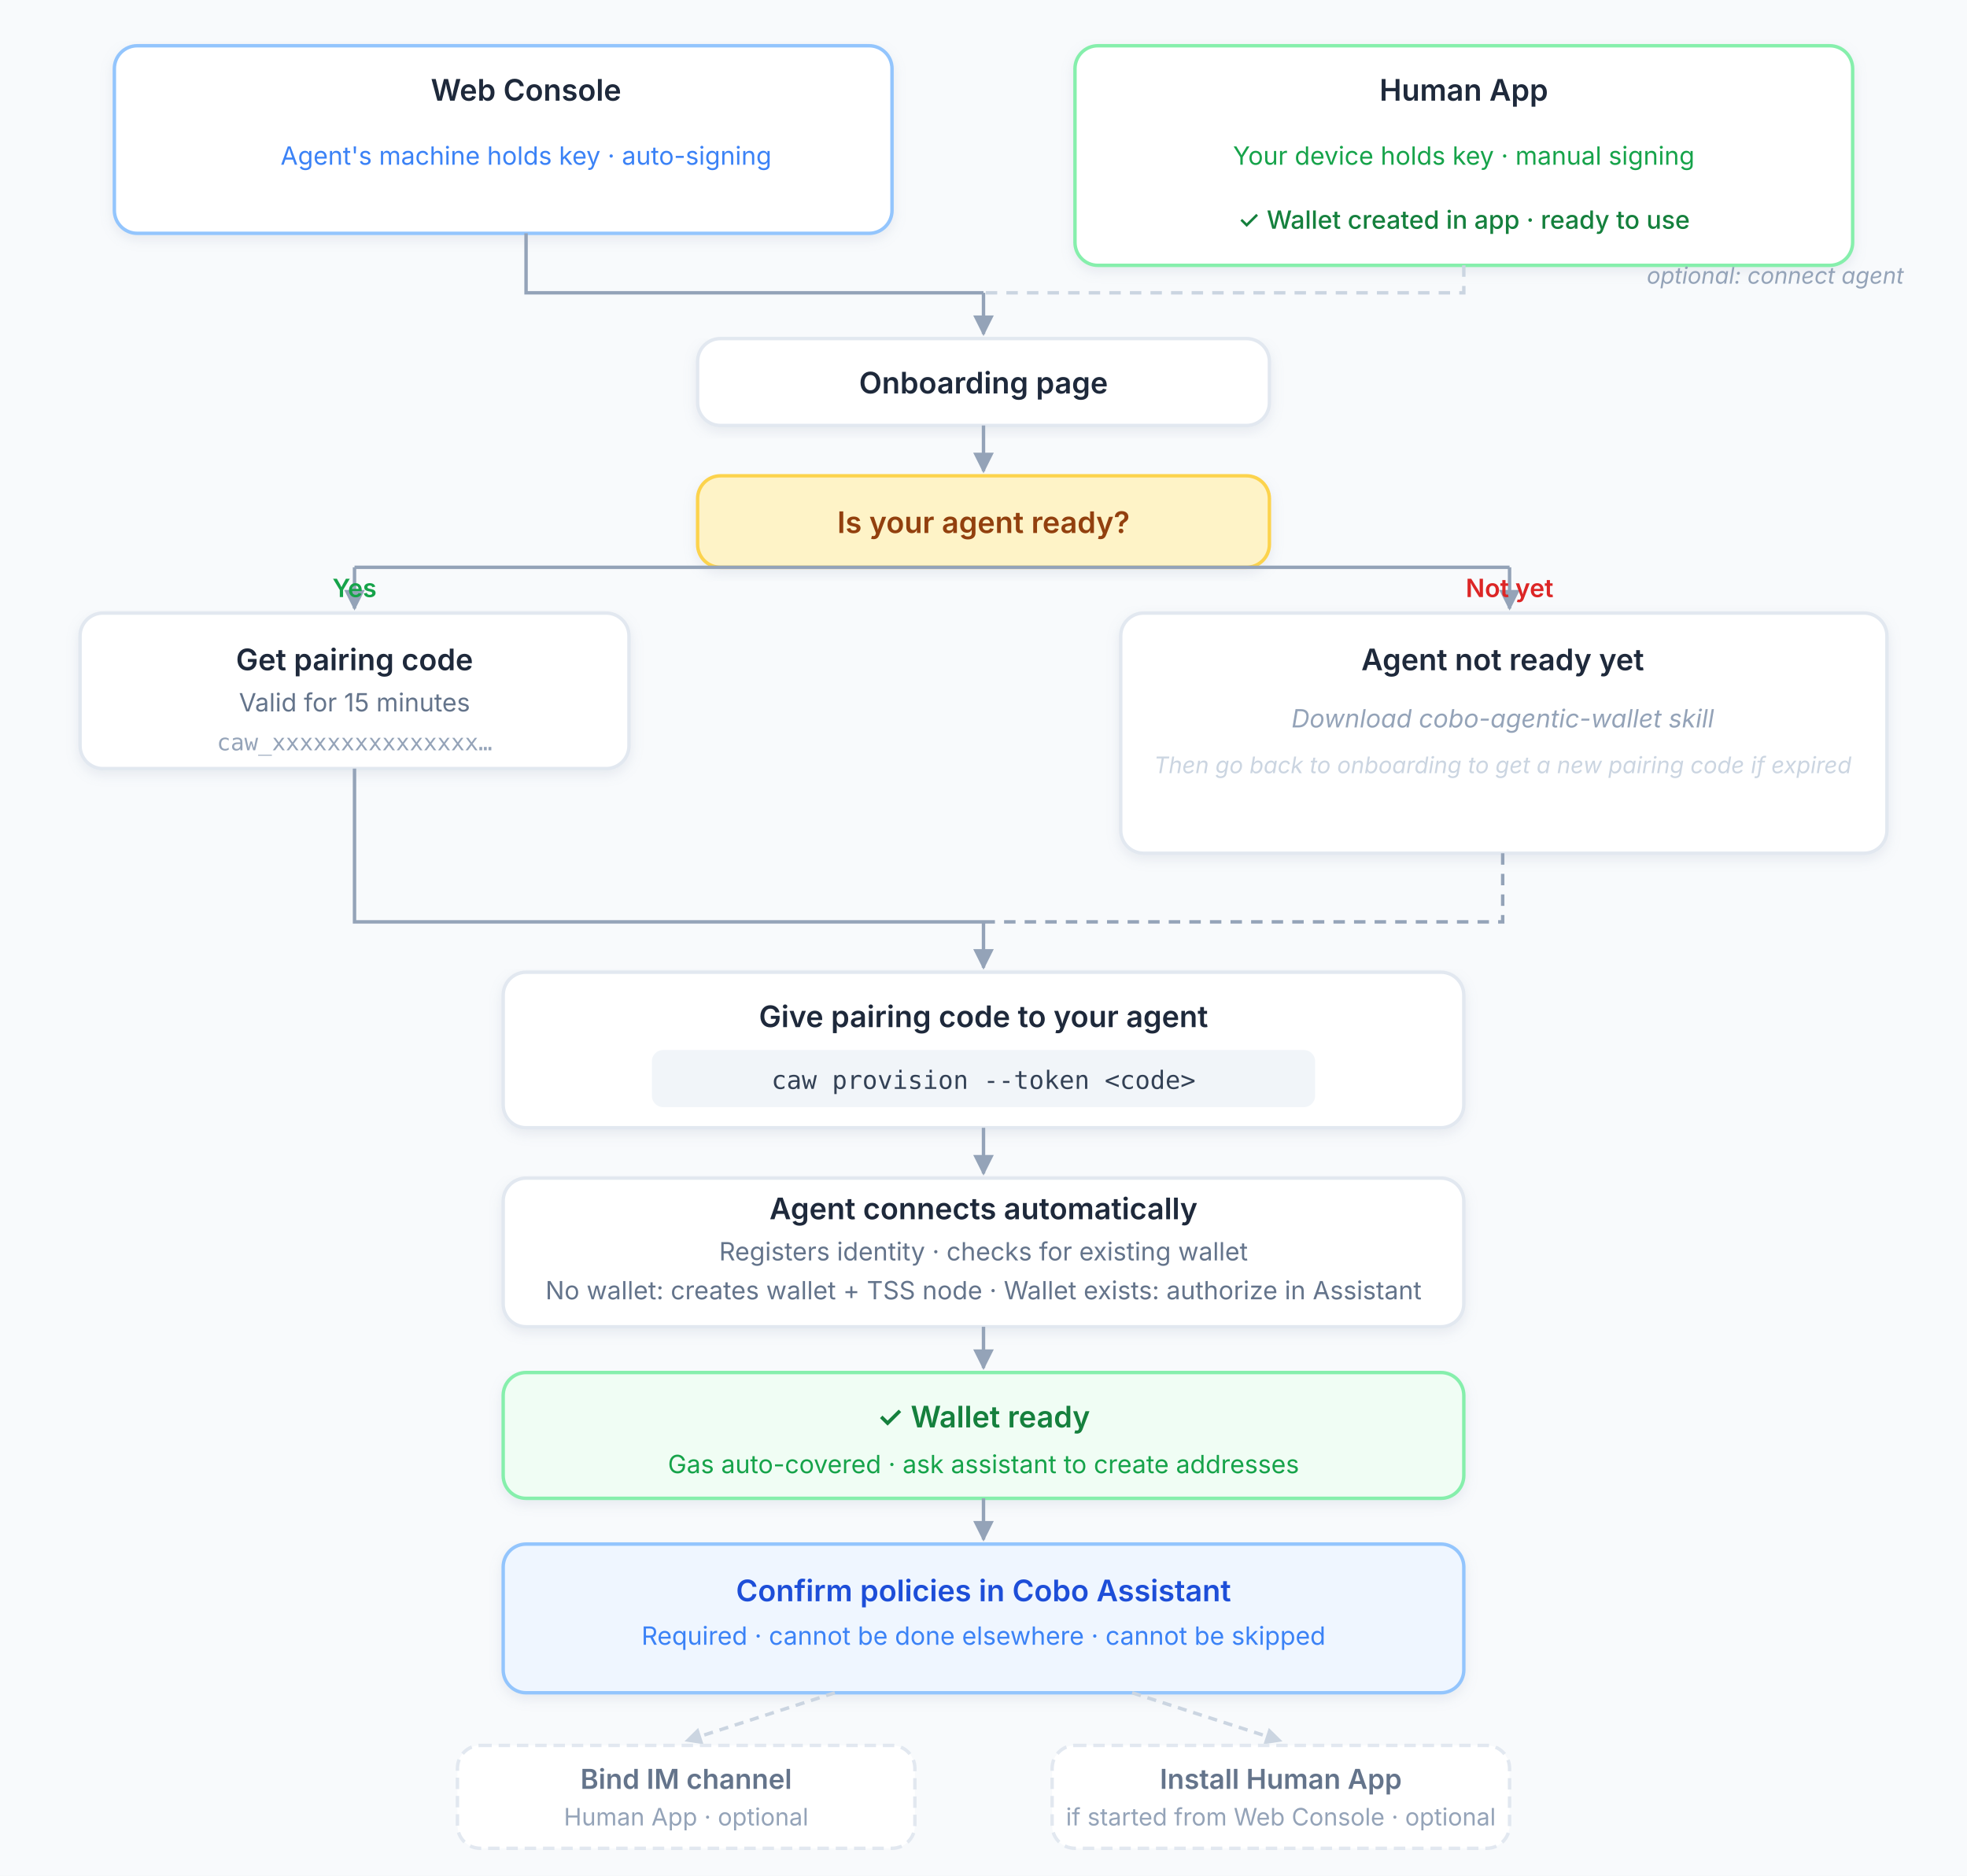
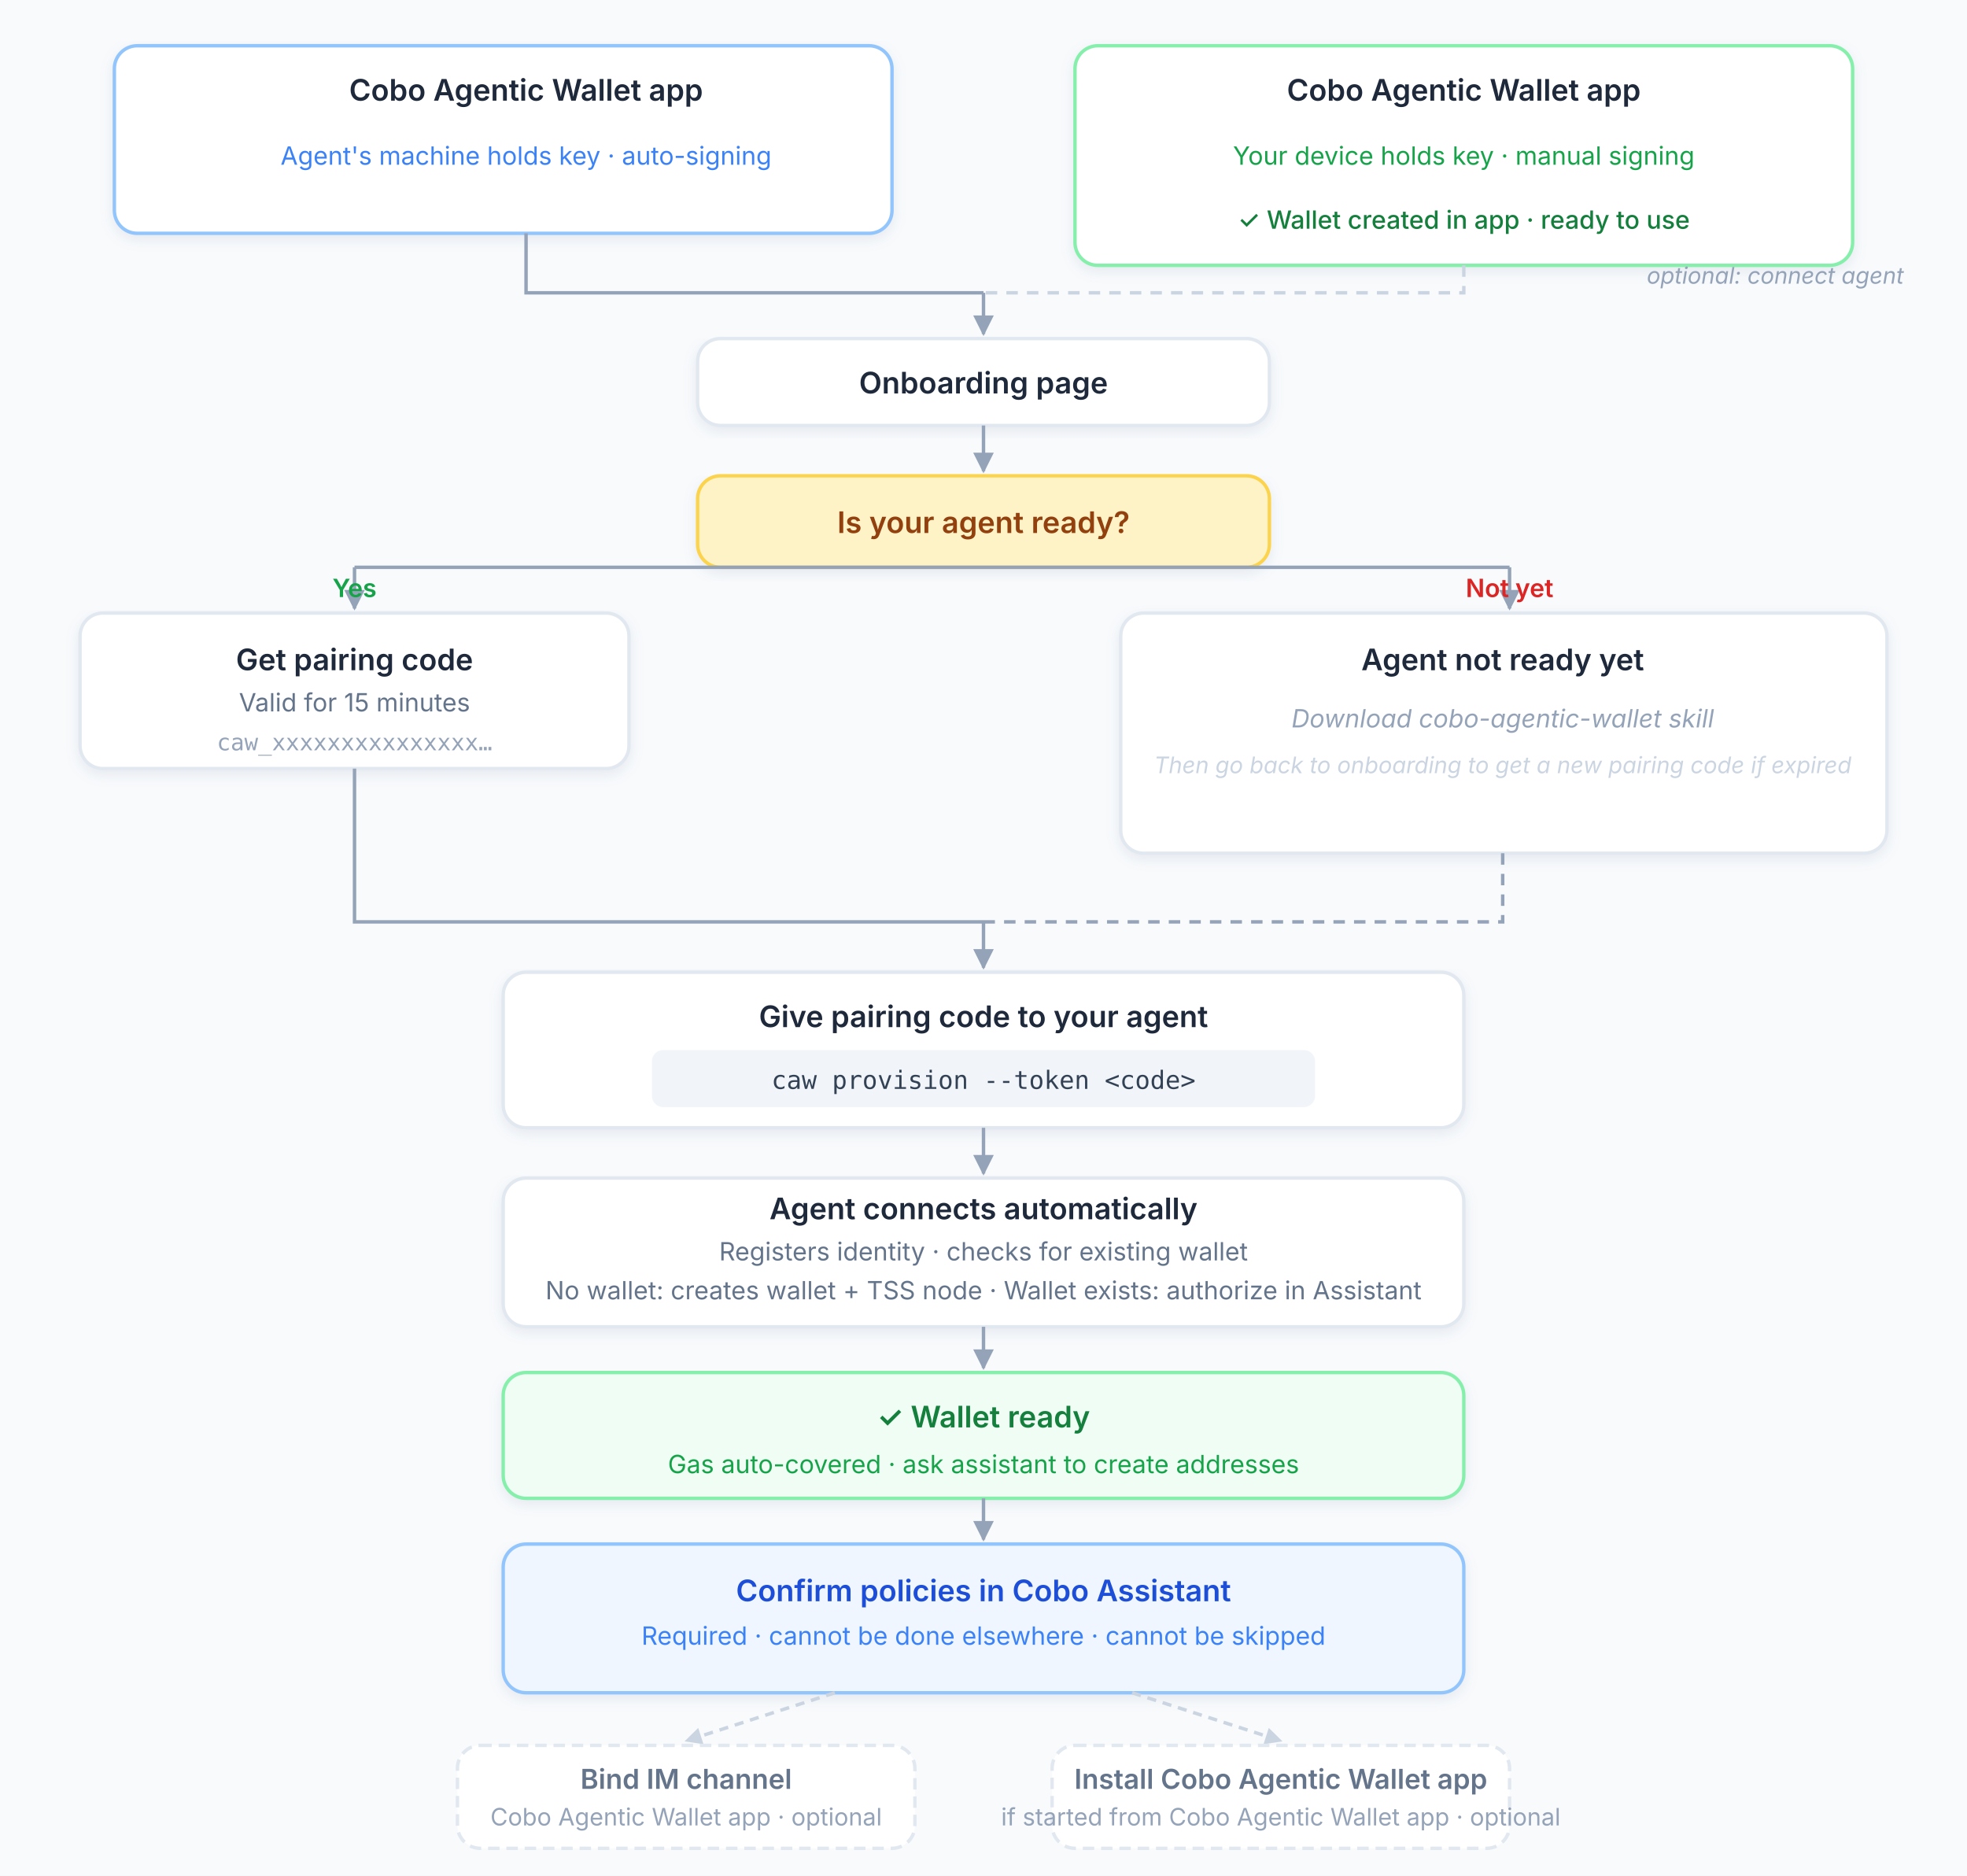
<svg xmlns="http://www.w3.org/2000/svg" viewBox="0 0 860 820" width="860" height="820">
  <defs>
    <filter id="s" x="-5%" y="-5%" width="115%" height="120%">
      <feDropShadow dx="0" dy="2" stdDeviation="2.5" flood-color="#94A3B8" flood-opacity="0.18" />
    </filter>
    <marker id="a" viewBox="0 0 10 10" refX="9" refY="5" markerWidth="6" markerHeight="6" orient="auto">
      <path d="M0,0 L10,5 L0,10 Z" fill="#94A3B8" />
    </marker>
    <marker id="ag" viewBox="0 0 10 10" refX="9" refY="5" markerWidth="5" markerHeight="5" orient="auto">
      <path d="M0,0 L10,5 L0,10 Z" fill="#CBD5E1" />
    </marker>
  </defs>
  <rect width="860" height="820" fill="#F8FAFC" />
  <rect x="50" y="20" width="340" height="82" rx="10" fill="white" stroke="#93C5FD" stroke-width="1.5" filter="url(#s)" />
-   <text font-family="system-ui,-apple-system,sans-serif" x="230" y="44" text-anchor="middle" font-size="13" font-weight="600" fill="#1E293B">Web Console</text>
+   <text font-family="system-ui,-apple-system,sans-serif" x="230" y="44" text-anchor="middle" font-size="13" font-weight="600" fill="#1E293B">Cobo Agentic Wallet app</text>
  <text font-family="system-ui,-apple-system,sans-serif" x="230" y="72" text-anchor="middle" font-size="11" fill="#3B82F6">Agent's machine holds key · auto-signing</text>
  <rect x="470" y="20" width="340" height="96" rx="10" fill="white" stroke="#86EFAC" stroke-width="1.5" filter="url(#s)" />
-   <text font-family="system-ui,-apple-system,sans-serif" x="640" y="44" text-anchor="middle" font-size="13" font-weight="600" fill="#1E293B">Human App</text>
+   <text font-family="system-ui,-apple-system,sans-serif" x="640" y="44" text-anchor="middle" font-size="13" font-weight="600" fill="#1E293B">Cobo Agentic Wallet app</text>
  <text font-family="system-ui,-apple-system,sans-serif" x="640" y="72" text-anchor="middle" font-size="11" fill="#16A34A">Your device holds key · manual signing</text>
  <text font-family="system-ui,-apple-system,sans-serif" x="640" y="100" text-anchor="middle" font-size="11" fill="#15803D" font-weight="500">✓ Wallet created in app · ready to use</text>
  <polyline points="230,102 230,128 430,128" fill="none" stroke="#94A3B8" stroke-width="1.5" />
  <polyline points="640,116 640,128 430,128" fill="none" stroke="#CBD5E1" stroke-width="1.5" stroke-dasharray="5,4" />
  <text font-family="system-ui,-apple-system,sans-serif" x="720" y="124" font-size="10" fill="#94A3B8" font-style="italic">optional: connect agent</text>
  <line x1="430" y1="128" x2="430" y2="146" stroke="#94A3B8" stroke-width="1.5" marker-end="url(#a)" />
  <rect x="305" y="148" width="250" height="38" rx="10" fill="white" stroke="#E2E8F0" stroke-width="1.5" filter="url(#s)" />
  <text font-family="system-ui,-apple-system,sans-serif" text-anchor="middle" x="430" y="172" font-size="13" font-weight="600" fill="#1E293B">Onboarding page</text>
  <line x1="430" y1="186" x2="430" y2="206" stroke="#94A3B8" stroke-width="1.5" marker-end="url(#a)" />
  <rect x="305" y="208" width="250" height="40" rx="10" fill="#FEF3C7" stroke="#FCD34D" stroke-width="1.5" filter="url(#s)" />
  <text font-family="system-ui,-apple-system,sans-serif" text-anchor="middle" x="430" y="233" font-size="13" font-weight="600" fill="#92400E">Is your agent ready?</text>
  <line x1="430" y1="248" x2="155" y2="248" stroke="#94A3B8" stroke-width="1.5" />
  <line x1="155" y1="248" x2="155" y2="266" stroke="#94A3B8" stroke-width="1.5" marker-end="url(#a)" />
  <line x1="430" y1="248" x2="660" y2="248" stroke="#94A3B8" stroke-width="1.5" />
  <line x1="660" y1="248" x2="660" y2="266" stroke="#94A3B8" stroke-width="1.5" marker-end="url(#a)" />
  <text font-family="system-ui,-apple-system,sans-serif" text-anchor="middle" x="155" y="261" font-size="11" font-weight="600" fill="#16A34A">Yes</text>
  <text font-family="system-ui,-apple-system,sans-serif" text-anchor="middle" x="660" y="261" font-size="11" font-weight="600" fill="#DC2626">Not yet</text>
  <rect x="35" y="268" width="240" height="68" rx="10" fill="white" stroke="#E2E8F0" stroke-width="1.5" filter="url(#s)" />
  <text font-family="system-ui,-apple-system,sans-serif" text-anchor="middle" x="155" y="293" font-size="13" font-weight="600" fill="#1E293B">Get pairing code</text>
  <text font-family="system-ui,-apple-system,sans-serif" text-anchor="middle" x="155" y="311" font-size="11" fill="#64748B">Valid for 15 minutes</text>
  <text font-family="ui-monospace,SFMono-Regular,Menlo,monospace" text-anchor="middle" x="155" y="328" font-size="10" fill="#94A3B8">caw_xxxxxxxxxxxxxxx…</text>
  <rect x="490" y="268" width="335" height="105" rx="10" fill="white" stroke="#E2E8F0" stroke-width="1.5" filter="url(#s)" />
  <text font-family="system-ui,-apple-system,sans-serif" text-anchor="middle" x="657" y="293" font-size="13" font-weight="600" fill="#1E293B">Agent not ready yet</text>
  <text font-family="system-ui,-apple-system,sans-serif" text-anchor="middle" x="657" y="318" font-size="11" fill="#94A3B8" font-style="italic">Download cobo-agentic-wallet skill</text>
  <text font-family="system-ui,-apple-system,sans-serif" text-anchor="middle" x="657" y="338" font-size="10" fill="#CBD5E1" font-style="italic">Then go back to onboarding to get a new pairing code if expired</text>
  <polyline points="155,336 155,403 430,403" fill="none" stroke="#94A3B8" stroke-width="1.5" />
  <polyline points="657,373 657,403 430,403" fill="none" stroke="#94A3B8" stroke-width="1.5" stroke-dasharray="5,4" />
  <line x1="430" y1="403" x2="430" y2="423" stroke="#94A3B8" stroke-width="1.5" marker-end="url(#a)" />
  <rect x="220" y="425" width="420" height="68" rx="10" fill="white" stroke="#E2E8F0" stroke-width="1.5" filter="url(#s)" />
  <text font-family="system-ui,-apple-system,sans-serif" text-anchor="middle" x="430" y="449" font-size="13" font-weight="600" fill="#1E293B">Give pairing code to your agent</text>
  <rect x="285" y="459" width="290" height="25" rx="5" fill="#F1F5F9" />
  <text font-family="ui-monospace,SFMono-Regular,Menlo,monospace" text-anchor="middle" x="430" y="476" font-size="11" fill="#334155">caw provision --token &lt;code&gt;</text>
  <line x1="430" y1="493" x2="430" y2="513" stroke="#94A3B8" stroke-width="1.5" marker-end="url(#a)" />
  <rect x="220" y="515" width="420" height="65" rx="10" fill="white" stroke="#E2E8F0" stroke-width="1.5" filter="url(#s)" />
  <text font-family="system-ui,-apple-system,sans-serif" text-anchor="middle" x="430" y="533" font-size="13" font-weight="600" fill="#1E293B">Agent connects automatically</text>
  <text font-family="system-ui,-apple-system,sans-serif" text-anchor="middle" x="430" y="551" font-size="11" fill="#64748B">Registers identity · checks for existing wallet</text>
  <text font-family="system-ui,-apple-system,sans-serif" text-anchor="middle" x="430" y="568" font-size="11" fill="#64748B">No wallet: creates wallet + TSS node · Wallet exists: authorize in Assistant</text>
  <line x1="430" y1="580" x2="430" y2="598" stroke="#94A3B8" stroke-width="1.5" marker-end="url(#a)" />
  <rect x="220" y="600" width="420" height="55" rx="10" fill="#F0FDF4" stroke="#86EFAC" stroke-width="1.5" filter="url(#s)" />
  <text font-family="system-ui,-apple-system,sans-serif" text-anchor="middle" x="430" y="624" font-size="13" font-weight="600" fill="#15803D">✓  Wallet ready</text>
  <text font-family="system-ui,-apple-system,sans-serif" text-anchor="middle" x="430" y="644" font-size="11" fill="#16A34A">Gas auto-covered · ask assistant to create addresses</text>
  <line x1="430" y1="655" x2="430" y2="673" stroke="#94A3B8" stroke-width="1.5" marker-end="url(#a)" />
  <rect x="220" y="675" width="420" height="65" rx="10" fill="#EFF6FF" stroke="#93C5FD" stroke-width="1.5" filter="url(#s)" />
  <text font-family="system-ui,-apple-system,sans-serif" text-anchor="middle" x="430" y="700" font-size="13" font-weight="600" fill="#1D4ED8">Confirm policies in Cobo Assistant</text>
  <text font-family="system-ui,-apple-system,sans-serif" text-anchor="middle" x="430" y="719" font-size="11" fill="#3B82F6">Required · cannot be done elsewhere · cannot be skipped</text>
  <line x1="365" y1="740" x2="300" y2="761" stroke="#CBD5E1" stroke-width="1.5" stroke-dasharray="4,3" marker-end="url(#ag)" />
  <line x1="495" y1="740" x2="560" y2="761" stroke="#CBD5E1" stroke-width="1.5" stroke-dasharray="4,3" marker-end="url(#ag)" />
  <rect x="200" y="763" width="200" height="45" rx="10" fill="white" stroke="#E2E8F0" stroke-width="1.5" stroke-dasharray="5,3" />
  <text font-family="system-ui,-apple-system,sans-serif" text-anchor="middle" x="300" y="782" font-size="12" font-weight="600" fill="#64748B">Bind IM channel</text>
-   <text font-family="system-ui,-apple-system,sans-serif" text-anchor="middle" x="300" y="798" font-size="10.5" fill="#94A3B8">Human App · optional</text>
+   <text font-family="system-ui,-apple-system,sans-serif" text-anchor="middle" x="300" y="798" font-size="10.5" fill="#94A3B8">Cobo Agentic Wallet app · optional</text>
  <rect x="460" y="763" width="200" height="45" rx="10" fill="white" stroke="#E2E8F0" stroke-width="1.5" stroke-dasharray="5,3" />
-   <text font-family="system-ui,-apple-system,sans-serif" text-anchor="middle" x="560" y="782" font-size="12" font-weight="600" fill="#64748B">Install Human App</text>
-   <text font-family="system-ui,-apple-system,sans-serif" text-anchor="middle" x="560" y="798" font-size="10.5" fill="#94A3B8">if started from Web Console · optional</text>
+   <text font-family="system-ui,-apple-system,sans-serif" text-anchor="middle" x="560" y="782" font-size="12" font-weight="600" fill="#64748B">Install Cobo Agentic Wallet app</text>
+   <text font-family="system-ui,-apple-system,sans-serif" text-anchor="middle" x="560" y="798" font-size="10.5" fill="#94A3B8">if started from Cobo Agentic Wallet app · optional</text>
</svg>
